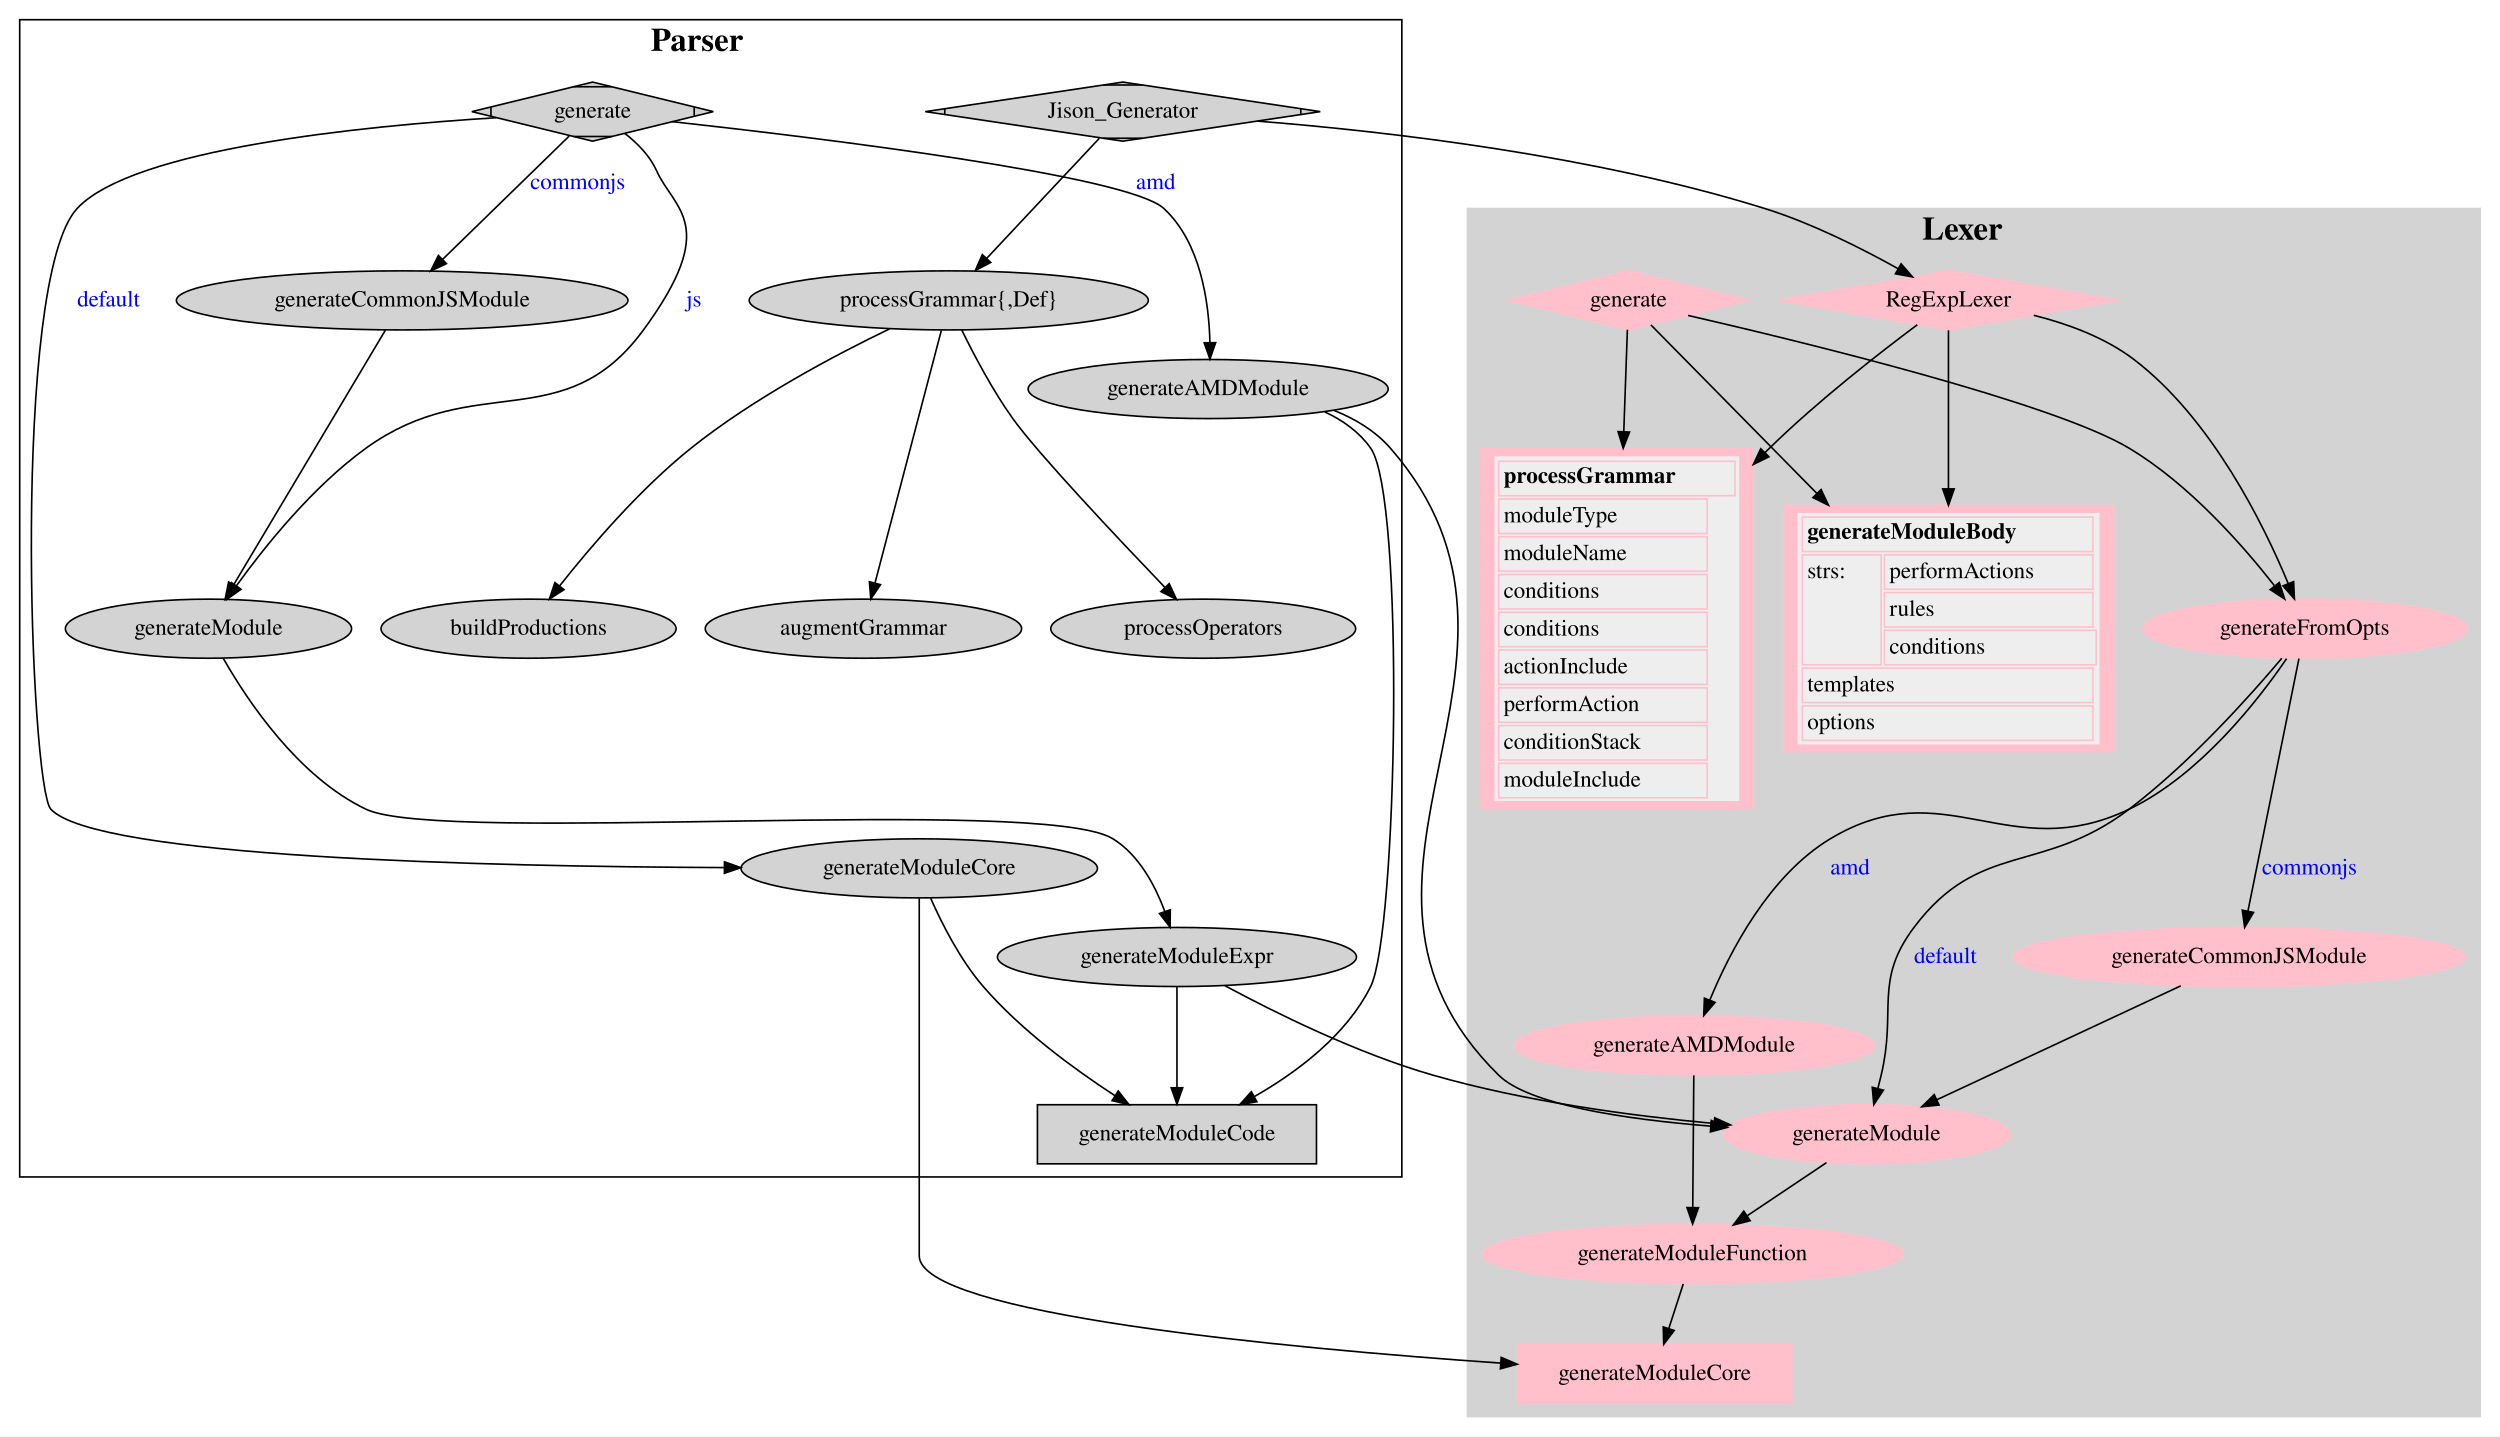
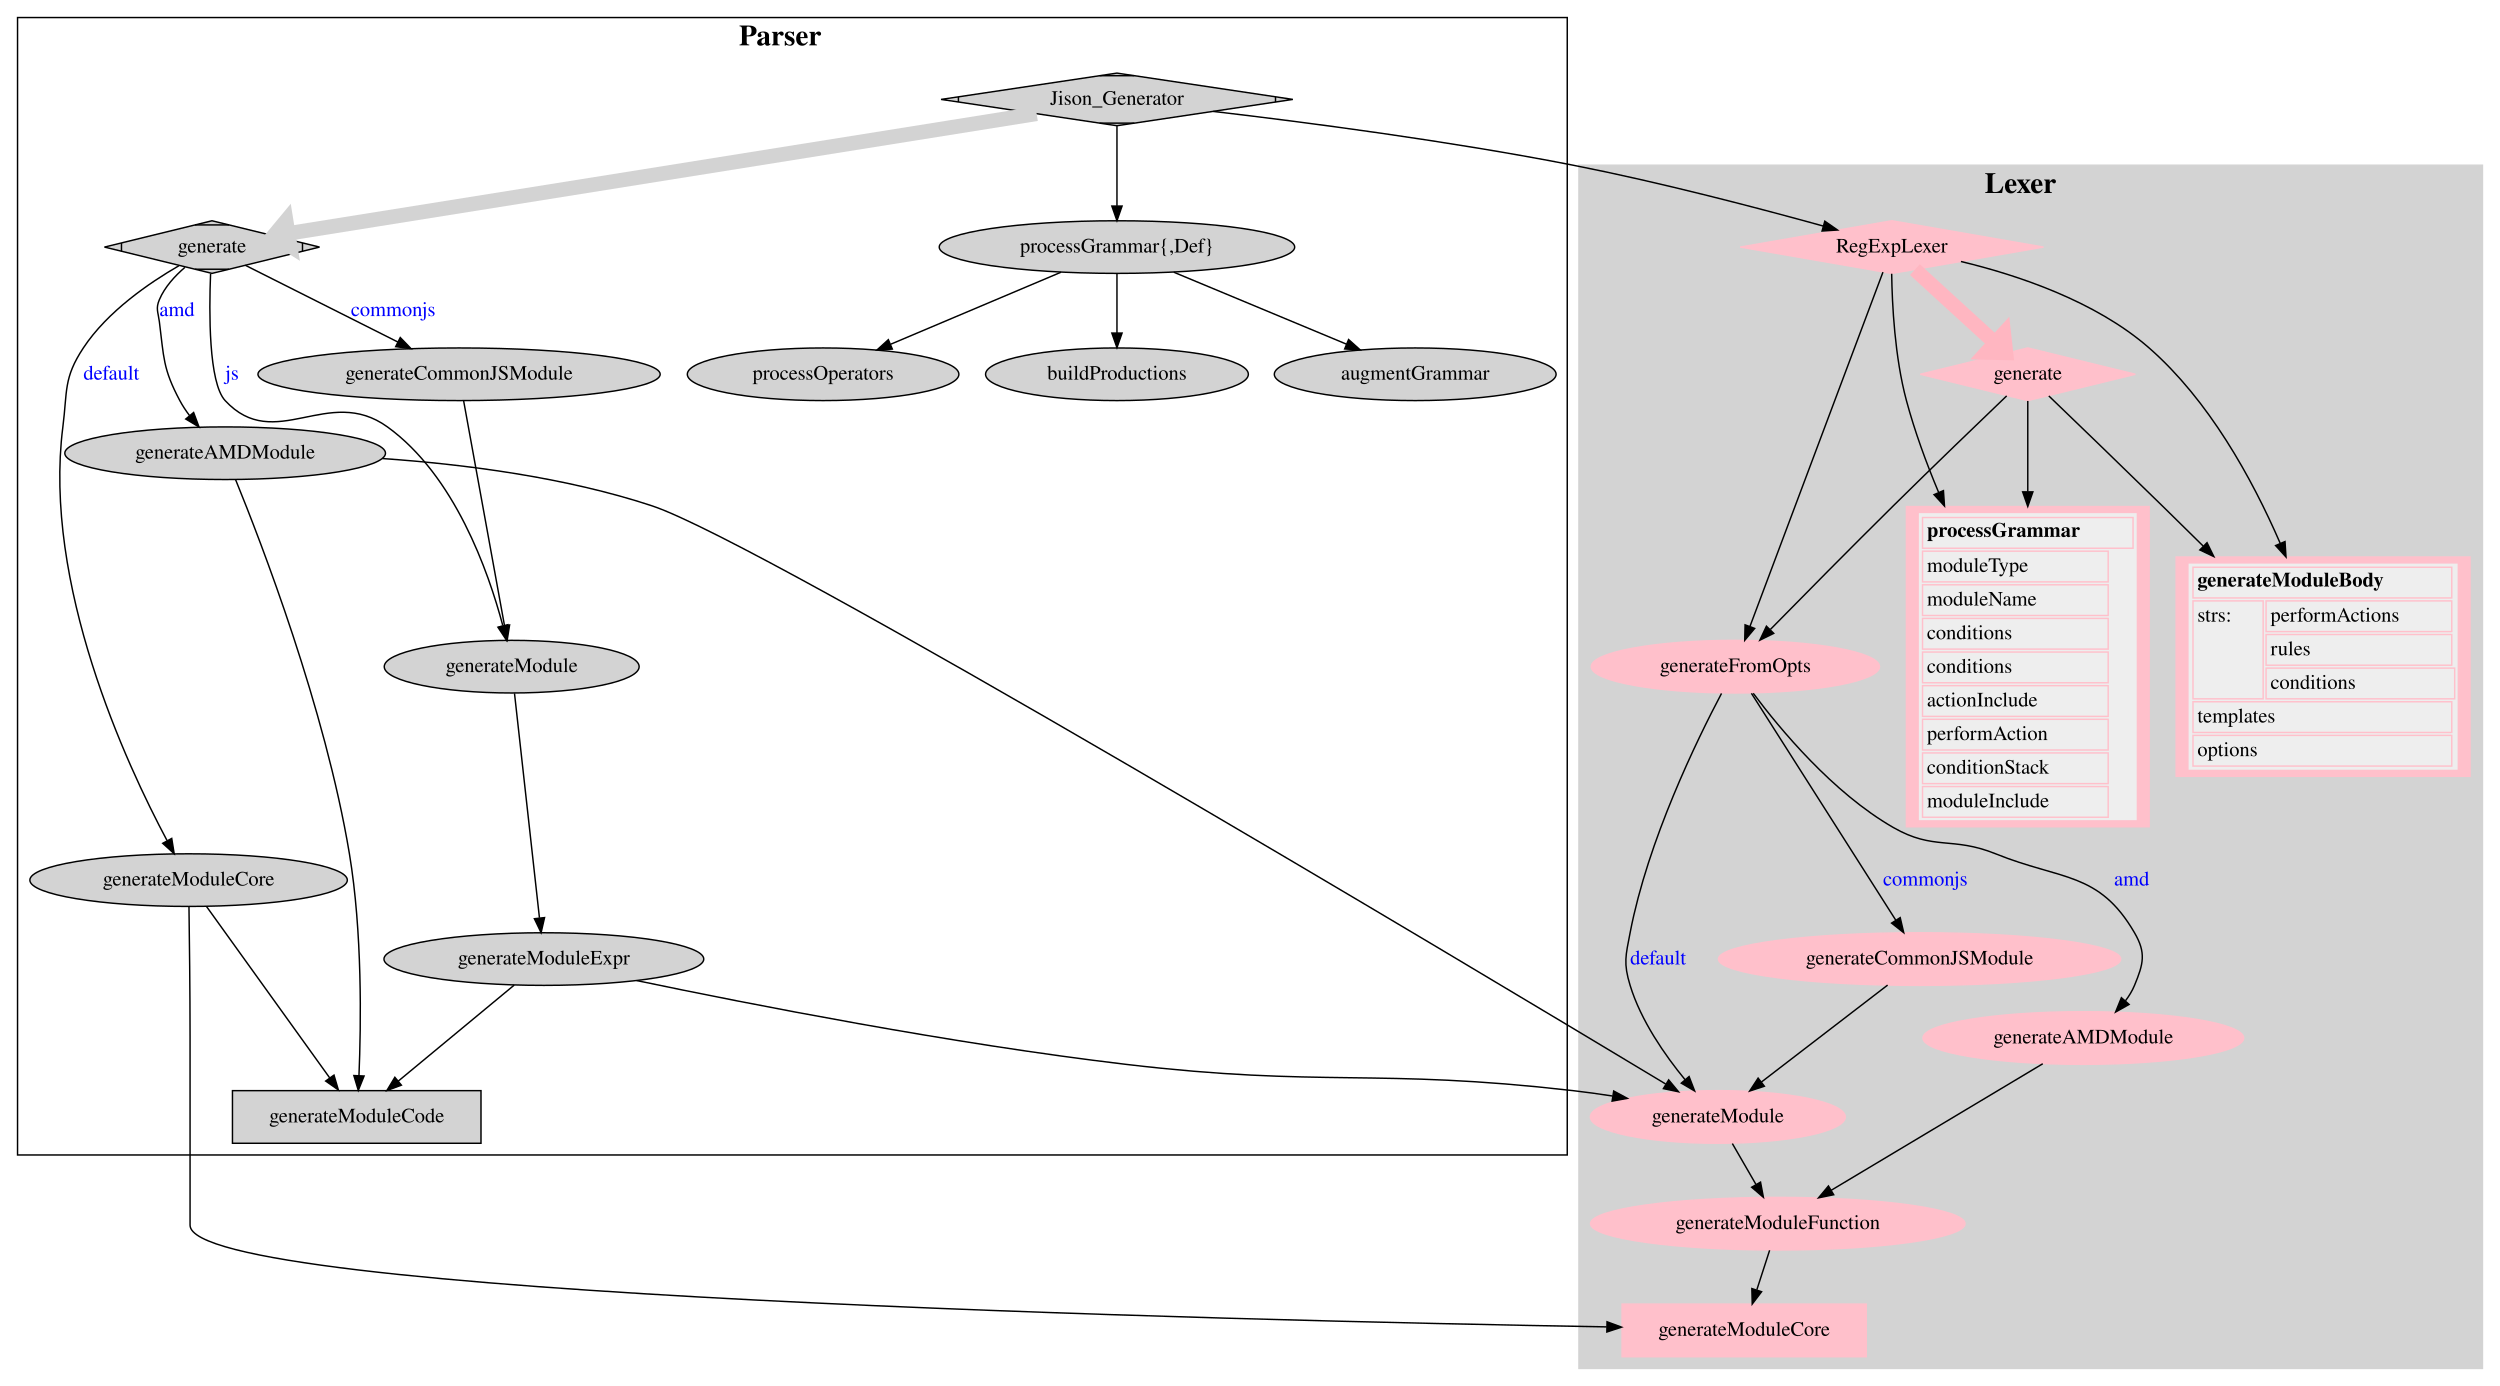
- <svg xmlns="http://www.w3.org/2000/svg" width="1523pt" height="875pt" viewBox="0.00 0.00 1523.00 875.00">
-   <g id="graph0" class="graph" transform="scale(1 1) rotate(0) translate(4 871)">
-     <polygon fill="white" stroke="transparent" points="-4,4 -4,-871 1519,-871 1519,4 -4,4" />
+ <svg xmlns="http://www.w3.org/2000/svg" width="1710pt" height="948pt" viewBox="0.00 0.00 1710.00 948.00">
+   <g id="graph0" class="graph" transform="scale(1 1) rotate(0) translate(4 944)">
+     <polygon fill="white" stroke="transparent" points="-4,4 -4,-944 1706,-944 1706,4 -4,4" />
    <g id="clust1" class="cluster">
-       <polygon fill="none" stroke="black" points="8,-154 8,-859 850,-859 850,-154 8,-154" />
-       <text text-anchor="start" x="392.5" y="-840" font-family="Times,serif" font-weight="bold" font-size="20.00">Parser</text>
+       <polygon fill="none" stroke="black" points="8,-154 8,-932 1068,-932 1068,-154 8,-154" />
+       <text text-anchor="start" x="501.5" y="-913" font-family="Times,serif" font-weight="bold" font-size="20.00">Parser</text>
    </g>
    <g id="clust2" class="cluster">
-       <polygon fill="lightgrey" stroke="lightgrey" points="890,-8 890,-744 1507,-744 1507,-8 890,-8" />
-       <text text-anchor="start" x="1167" y="-725" font-family="Times,serif" font-weight="bold" font-size="20.00">Lexer</text>
+       <polygon fill="lightgrey" stroke="lightgrey" points="1076,-8 1076,-831 1694,-831 1694,-8 1076,-8" />
+       <text text-anchor="start" x="1353.5" y="-812" font-family="Times,serif" font-weight="bold" font-size="20.00">Lexer</text>
    </g>
    <g id="node1" class="node">
-       <polygon fill="lightgrey" stroke="black" points="357,-821 283.43,-803 357,-785 430.57,-803 357,-821" />
-       <polyline fill="none" stroke="black" points="295.09,-805.85 295.09,-800.15 " />
-       <polyline fill="none" stroke="black" points="345.34,-787.85 368.66,-787.85 " />
-       <polyline fill="none" stroke="black" points="418.91,-800.15 418.91,-805.85 " />
-       <polyline fill="none" stroke="black" points="368.66,-818.15 345.34,-818.15 " />
-       <text text-anchor="middle" x="357" y="-799.3" font-family="Times,serif" font-size="14.00">generate</text>
+       <polygon fill="lightgrey" stroke="black" points="141,-793 67.43,-775 141,-757 214.57,-775 141,-793" />
+       <polyline fill="none" stroke="black" points="79.09,-777.85 79.09,-772.15 " />
+       <polyline fill="none" stroke="black" points="129.34,-759.85 152.66,-759.85 " />
+       <polyline fill="none" stroke="black" points="202.91,-772.15 202.91,-777.85 " />
+       <polyline fill="none" stroke="black" points="152.66,-790.15 129.34,-790.15 " />
+       <text text-anchor="middle" x="141" y="-771.3" font-family="Times,serif" font-size="14.00">generate</text>
    </g>
    <g id="node3" class="node">
-       <ellipse fill="lightgrey" stroke="black" cx="123" cy="-488" rx="87.18" ry="18" />
-       <text text-anchor="middle" x="123" y="-484.3" font-family="Times,serif" font-size="14.00">generateModule</text>
+       <ellipse fill="lightgrey" stroke="black" cx="346" cy="-488" rx="87.18" ry="18" />
+       <text text-anchor="middle" x="346" y="-484.3" font-family="Times,serif" font-size="14.00">generateModule</text>
    </g>
    <g id="edge1" class="edge">
-       <path fill="none" stroke="black" d="M376.61,-789.75C384.15,-783.89 391.92,-776.14 396,-767 406.63,-743.18 435.06,-734.19 388,-670 339.73,-604.16 285.17,-645.82 219,-598 186.6,-574.59 157.51,-538.37 140.06,-514.19" />
-       <polygon fill="black" stroke="black" points="142.81,-512.01 134.17,-505.87 137.09,-516.05 142.81,-512.01" />
-       <text text-anchor="start" x="414" y="-684.3" font-family="Times,serif" font-size="14.00" fill="blue">js</text>
+       <path fill="none" stroke="black" d="M140.04,-756.85C138.97,-730.6 138.66,-682.22 150,-670 184,-633.37 220.48,-681.26 261,-652 306.92,-618.84 330.02,-553.31 339.88,-516.24" />
+       <polygon fill="black" stroke="black" points="343.37,-516.7 342.42,-506.15 336.58,-514.99 343.37,-516.7" />
+       <text text-anchor="start" x="150" y="-684.3" font-family="Times,serif" font-size="14.00" fill="blue">js</text>
    </g>
    <g id="node4" class="node">
-       <ellipse fill="lightgrey" stroke="black" cx="732" cy="-634" rx="109.68" ry="18" />
-       <text text-anchor="middle" x="732" y="-630.3" font-family="Times,serif" font-size="14.00">generateAMDModule</text>
+       <ellipse fill="lightgrey" stroke="black" cx="150" cy="-634" rx="109.68" ry="18" />
+       <text text-anchor="middle" x="150" y="-630.3" font-family="Times,serif" font-size="14.00">generateAMDModule</text>
    </g>
    <g id="edge2" class="edge">
-       <path fill="none" stroke="black" d="M405.56,-796.88C496.04,-786.9 683.28,-764.1 705,-744 727.31,-723.36 732.46,-687.42 733.08,-662.48" />
-       <polygon fill="black" stroke="black" points="736.58,-662.22 733.09,-652.22 729.58,-662.21 736.58,-662.22" />
-       <text text-anchor="start" x="688" y="-755.8" font-family="Times,serif" font-size="14.00" fill="blue">amd</text>
+       <path fill="none" stroke="black" d="M122.49,-761.13C115.64,-755.26 108.66,-747.67 105,-739 102.41,-732.86 104.16,-730.61 105,-724 108.14,-699.41 107.35,-691.88 119,-670 120.88,-666.47 123.18,-663.01 125.67,-659.71" />
+       <polygon fill="black" stroke="black" points="128.44,-661.86 132.13,-651.93 123.05,-657.39 128.44,-661.86" />
+       <text text-anchor="start" x="105" y="-727.8" font-family="Times,serif" font-size="14.00" fill="blue">amd</text>
    </g>
    <g id="node5" class="node">
-       <ellipse fill="lightgrey" stroke="black" cx="241" cy="-688" rx="137.58" ry="18" />
-       <text text-anchor="middle" x="241" y="-684.3" font-family="Times,serif" font-size="14.00">generateCommonJSModule</text>
+       <ellipse fill="lightgrey" stroke="black" cx="310" cy="-688" rx="137.58" ry="18" />
+       <text text-anchor="middle" x="310" y="-684.3" font-family="Times,serif" font-size="14.00">generateCommonJSModule</text>
    </g>
    <g id="edge3" class="edge">
-       <path fill="none" stroke="black" d="M342.78,-788.14C323.56,-769.43 289.02,-735.78 265.56,-712.92" />
-       <polygon fill="black" stroke="black" points="267.97,-710.39 258.37,-705.92 263.09,-715.4 267.97,-710.39" />
-       <text text-anchor="start" x="319" y="-755.8" font-family="Times,serif" font-size="14.00" fill="blue">commonjs</text>
+       <path fill="none" stroke="black" d="M163.79,-762.54C190.47,-749.12 235.21,-726.62 268.18,-710.03" />
+       <polygon fill="black" stroke="black" points="269.78,-713.14 277.15,-705.52 266.64,-706.89 269.78,-713.14" />
+       <text text-anchor="start" x="236" y="-727.8" font-family="Times,serif" font-size="14.00" fill="blue">commonjs</text>
    </g>
    <g id="node6" class="node">
-       <ellipse fill="lightgrey" stroke="black" cx="556" cy="-342" rx="108.58" ry="18" />
-       <text text-anchor="middle" x="556" y="-338.3" font-family="Times,serif" font-size="14.00">generateModuleCore</text>
+       <ellipse fill="lightgrey" stroke="black" cx="125" cy="-342" rx="108.58" ry="18" />
+       <text text-anchor="middle" x="125" y="-338.3" font-family="Times,serif" font-size="14.00">generateModuleCore</text>
    </g>
    <g id="edge4" class="edge">
-       <path fill="none" stroke="black" d="M298.37,-799.3C217.22,-794.26 76.82,-780.4 43,-744 2.61,-700.53 14.41,-391.45 27,-378 54.42,-348.71 289.91,-343.08 437.3,-342.47" />
-       <polygon fill="black" stroke="black" points="437.33,-345.97 447.32,-342.44 437.31,-338.97 437.33,-345.97" />
-       <text text-anchor="start" x="43" y="-684.3" font-family="Times,serif" font-size="14.00" fill="blue">default</text>
+       <path fill="none" stroke="black" d="M118.41,-762.26C98.27,-750.64 69.48,-730.98 53,-706 39.34,-685.31 42.14,-676.59 39,-652 25.27,-544.36 82.28,-421.54 110.28,-369.03" />
+       <polygon fill="black" stroke="black" points="113.46,-370.52 115.15,-360.06 107.3,-367.18 113.46,-370.52" />
+       <text text-anchor="start" x="53" y="-684.3" font-family="Times,serif" font-size="14.00" fill="blue">default</text>
    </g>
    <g id="node2" class="node">
-       <polygon fill="lightgrey" stroke="black" points="798,-198 628,-198 628,-162 798,-162 798,-198" />
-       <text text-anchor="middle" x="713" y="-176.3" font-family="Times,serif" font-size="14.00">generateModuleCode</text>
+       <polygon fill="lightgrey" stroke="black" points="325,-198 155,-198 155,-162 325,-162 325,-198" />
+       <text text-anchor="middle" x="240" y="-176.3" font-family="Times,serif" font-size="14.00">generateModuleCode</text>
    </g>
    <g id="node7" class="node">
-       <ellipse fill="lightgrey" stroke="black" cx="713" cy="-288" rx="109.38" ry="18" />
-       <text text-anchor="middle" x="713" y="-284.3" font-family="Times,serif" font-size="14.00">generateModuleExpr</text>
+       <ellipse fill="lightgrey" stroke="black" cx="368" cy="-288" rx="109.38" ry="18" />
+       <text text-anchor="middle" x="368" y="-284.3" font-family="Times,serif" font-size="14.00">generateModuleExpr</text>
    </g>
    <g id="edge7" class="edge">
-       <path fill="none" stroke="black" d="M132.04,-469.89C146.52,-444.49 177.56,-397.72 219,-378 264.69,-356.26 630.97,-386.62 674,-360 689.8,-350.23 699.67,-331.64 705.53,-315.94" />
-       <polygon fill="black" stroke="black" points="708.95,-316.75 708.83,-306.15 702.32,-314.51 708.95,-316.75" />
+       <path fill="none" stroke="black" d="M347.91,-469.78C351.74,-435.31 360.37,-357.65 364.98,-316.22" />
+       <polygon fill="black" stroke="black" points="368.48,-316.37 366.11,-306.04 361.52,-315.6 368.48,-316.37" />
    </g>
    <g id="edge5" class="edge">
-       <path fill="none" stroke="black" d="M803.17,-620.01C814.11,-614.91 824.05,-607.82 831,-598 852.04,-568.24 847.25,-302.62 831,-270 816.21,-240.31 786.27,-217.92 760.25,-203.01" />
-       <polygon fill="black" stroke="black" points="761.69,-199.81 751.24,-198.06 758.32,-205.94 761.69,-199.81" />
+       <path fill="none" stroke="black" d="M157.17,-615.84C174.49,-573.38 218.42,-459.65 235,-360 243.86,-306.78 243,-243.45 241.53,-208.18" />
+       <polygon fill="black" stroke="black" points="245.03,-208.01 241.07,-198.18 238.04,-208.33 245.03,-208.01" />
    </g>
    <g id="node13" class="node">
-       <ellipse fill="pink" stroke="pink" cx="1133" cy="-180" rx="87.18" ry="18" />
-       <text text-anchor="middle" x="1133" y="-176.3" font-family="Times,serif" font-size="14.00">generateModule</text>
+       <ellipse fill="pink" stroke="pink" cx="1171" cy="-180" rx="87.18" ry="18" />
+       <text text-anchor="middle" x="1171" y="-176.3" font-family="Times,serif" font-size="14.00">generateModule</text>
+     </g>
+     <g id="edge15" class="edge">
+       <path fill="none" stroke="black" d="M257.65,-630.35C313.77,-626.43 382.86,-617.56 442,-598 517.95,-572.88 999.42,-284.38 1135.32,-202.53" />
+       <polygon fill="black" stroke="black" points="1137.37,-205.38 1144.13,-197.22 1133.76,-199.38 1137.37,-205.38" />
+     </g>
+     <g id="edge6" class="edge">
+       <path fill="none" stroke="black" d="M313.13,-669.78C319.41,-635.24 333.58,-557.31 341.1,-515.96" />
+       <polygon fill="black" stroke="black" points="344.56,-516.51 342.9,-506.04 337.67,-515.26 344.56,-516.51" />
+     </g>
+     <g id="edge8" class="edge">
+       <path fill="none" stroke="black" d="M137.31,-323.88C157.52,-295.76 197.86,-239.63 221.52,-206.72" />
+       <polygon fill="black" stroke="black" points="224.44,-208.65 227.43,-198.48 218.75,-204.56 224.44,-208.65" />
+     </g>
+     <g id="node14" class="node">
+       <polygon fill="pink" stroke="pink" points="1272.5,-52 1105.5,-52 1105.5,-16 1272.5,-16 1272.5,-52" />
+       <text text-anchor="middle" x="1189" y="-30.3" font-family="Times,serif" font-size="14.00">generateModuleCore</text>
+     </g>
+     <g id="edge16" class="edge">
+       <path fill="none" stroke="black" d="M125.26,-323.74C125.56,-302.76 126,-266.29 126,-235 126,-235 126,-235 126,-106 126,-57.66 835.06,-40.92 1094.97,-36.41" />
+       <polygon fill="black" stroke="black" points="1095.21,-39.91 1105.14,-36.23 1095.09,-32.91 1095.21,-39.91" />
+     </g>
+     <g id="edge9" class="edge">
+       <path fill="none" stroke="black" d="M347.72,-270.2C326.31,-252.48 292.4,-224.4 268.36,-204.48" />
+       <polygon fill="black" stroke="black" points="270.55,-201.75 260.61,-198.07 266.08,-207.14 270.55,-201.75" />
+     </g>
+     <g id="edge17" class="edge">
+       <path fill="none" stroke="black" d="M431.42,-273.3C509.67,-256.96 646.98,-230.07 766,-216 901.29,-200.01 936.66,-213.55 1072,-198 1080.75,-196.99 1089.9,-195.72 1098.95,-194.33" />
+       <polygon fill="black" stroke="black" points="1099.77,-197.75 1109.1,-192.72 1098.67,-190.83 1099.77,-197.75" />
+     </g>
+     <g id="node8" class="node">
+       <polygon fill="lightgrey" stroke="black" points="760,-894 639.68,-876 760,-858 880.32,-876 760,-894" />
+       <polyline fill="none" stroke="black" points="651.55,-877.78 651.55,-874.22 " />
+       <polyline fill="none" stroke="black" points="748.13,-859.78 771.87,-859.78 " />
+       <polyline fill="none" stroke="black" points="868.45,-874.22 868.45,-877.78 " />
+       <polyline fill="none" stroke="black" points="771.87,-892.22 748.13,-892.22 " />
+       <text text-anchor="middle" x="760" y="-872.3" font-family="Times,serif" font-size="14.00">Jison_Generator</text>
+     </g>
+     <g id="edge11" class="edge">
+       <path fill="none" stroke="lightgrey" stroke-width="10" d="M705.07,-866.21C586.74,-847.29 309.11,-802.89 193.24,-784.35" />
+       <polygon fill="lightgrey" stroke="lightgrey" stroke-width="10" points="194.45,-775.69 183.2,-782.75 191.69,-792.97 194.45,-775.69" />
+     </g>
+     <g id="node9" class="node">
+       <ellipse fill="lightgrey" stroke="black" cx="760" cy="-775" rx="121.58" ry="18" />
+       <text text-anchor="middle" x="760" y="-771.3" font-family="Times,serif" font-size="14.00">processGrammar{,Def}</text>
+     </g>
+     <g id="edge10" class="edge">
+       <path fill="none" stroke="black" d="M760,-857.76C760,-842.71 760,-820.62 760,-803.19" />
+       <polygon fill="black" stroke="black" points="763.5,-803.05 760,-793.05 756.5,-803.05 763.5,-803.05" />
+     </g>
+     <g id="node16" class="node">
+       <polygon fill="pink" stroke="pink" points="1290,-793 1186.27,-775 1290,-757 1393.73,-775 1290,-793" />
+       <polyline fill="none" stroke="pink" points="1198.09,-777.05 1198.09,-772.95 " />
+       <polyline fill="none" stroke="pink" points="1278.18,-759.05 1301.82,-759.05 " />
+       <polyline fill="none" stroke="pink" points="1381.91,-772.95 1381.91,-777.05 " />
+       <polyline fill="none" stroke="pink" points="1301.82,-790.95 1278.18,-790.95 " />
+       <text text-anchor="middle" x="1290" y="-771.3" font-family="Times,serif" font-size="14.00">RegExpLexer</text>
+     </g>
+     <g id="edge18" class="edge">
+       <path fill="none" stroke="black" d="M825.78,-867.8C889.16,-860.37 987.59,-847.55 1072,-831 1131.52,-819.33 1199.11,-801.56 1243.04,-789.4" />
+       <polygon fill="black" stroke="black" points="1244.16,-792.72 1252.86,-786.66 1242.28,-785.98 1244.16,-792.72" />
+     </g>
+     <g id="node10" class="node">
+       <ellipse fill="lightgrey" stroke="black" cx="559" cy="-688" rx="92.88" ry="18" />
+       <text text-anchor="middle" x="559" y="-684.3" font-family="Times,serif" font-size="14.00">processOperators</text>
+     </g>
+     <g id="edge12" class="edge">
+       <path fill="none" stroke="black" d="M721.72,-757.81C688.61,-743.81 640.65,-723.53 605.37,-708.61" />
+       <polygon fill="black" stroke="black" points="606.35,-705.23 595.78,-704.55 603.63,-711.67 606.35,-705.23" />
+     </g>
+     <g id="node11" class="node">
+       <ellipse fill="lightgrey" stroke="black" cx="760" cy="-688" rx="89.88" ry="18" />
+       <text text-anchor="middle" x="760" y="-684.3" font-family="Times,serif" font-size="14.00">buildProductions</text>
+     </g>
+     <g id="edge13" class="edge">
+       <path fill="none" stroke="black" d="M760,-756.8C760,-745.16 760,-729.55 760,-716.24" />
+       <polygon fill="black" stroke="black" points="763.5,-716.18 760,-706.18 756.5,-716.18 763.5,-716.18" />
+     </g>
+     <g id="node12" class="node">
+       <ellipse fill="lightgrey" stroke="black" cx="964" cy="-688" rx="96.38" ry="18" />
+       <text text-anchor="middle" x="964" y="-684.3" font-family="Times,serif" font-size="14.00">augmentGrammar</text>
    </g>
    <g id="edge14" class="edge">
-       <path fill="none" stroke="black" d="M808.47,-621.06C821.53,-615.88 833.83,-608.5 843,-598 956.38,-468.27 786.19,-336.85 909,-216 927.38,-197.91 985.65,-189.17 1038.14,-184.95" />
-       <polygon fill="black" stroke="black" points="1038.5,-188.43 1048.21,-184.18 1037.98,-181.45 1038.5,-188.43" />
-     </g>
-     <g id="edge6" class="edge">
-       <path fill="none" stroke="black" d="M230.73,-669.78C209.94,-634.87 162.72,-555.66 138.29,-514.66" />
-       <polygon fill="black" stroke="black" points="141.28,-512.84 133.16,-506.04 135.27,-516.43 141.28,-512.84" />
-     </g>
-     <g id="edge8" class="edge">
-       <path fill="none" stroke="black" d="M562.89,-323.97C569.59,-308.74 580.83,-286.38 595,-270 618.06,-243.36 650.33,-219.69 675.3,-203.47" />
-       <polygon fill="black" stroke="black" points="677.24,-206.38 683.79,-198.05 673.48,-200.48 677.24,-206.38" />
-     </g>
-     <g id="node14" class="node">
-       <polygon fill="pink" stroke="pink" points="1087.5,-52 920.5,-52 920.5,-16 1087.5,-16 1087.5,-52" />
-       <text text-anchor="middle" x="1004" y="-30.3" font-family="Times,serif" font-size="14.00">generateModuleCore</text>
-     </g>
-     <g id="edge15" class="edge">
-       <path fill="none" stroke="black" d="M556,-323.74C556,-302.76 556,-266.28 556,-235 556,-235 556,-235 556,-106 556,-70.46 778.83,-49.73 910.19,-40.6" />
-       <polygon fill="black" stroke="black" points="910.52,-44.09 920.26,-39.91 910.04,-37.11 910.52,-44.09" />
-     </g>
-     <g id="edge9" class="edge">
-       <path fill="none" stroke="black" d="M713,-269.97C713,-253.38 713,-227.88 713,-208.43" />
-       <polygon fill="black" stroke="black" points="716.5,-208.34 713,-198.34 709.5,-208.34 716.5,-208.34" />
-     </g>
-     <g id="edge16" class="edge">
-       <path fill="none" stroke="black" d="M742.19,-270.54C772.81,-254.04 822.81,-229.26 869,-216 924.62,-200.04 988.96,-191.32 1040.19,-186.57" />
-       <polygon fill="black" stroke="black" points="1040.61,-190.05 1050.26,-185.68 1039.99,-183.08 1040.61,-190.05" />
-     </g>
-     <g id="node8" class="node">
-       <polygon fill="lightgrey" stroke="black" points="680,-821 559.68,-803 680,-785 800.32,-803 680,-821" />
-       <polyline fill="none" stroke="black" points="571.55,-804.78 571.55,-801.22 " />
-       <polyline fill="none" stroke="black" points="668.13,-786.78 691.87,-786.78 " />
-       <polyline fill="none" stroke="black" points="788.45,-801.22 788.45,-804.78 " />
-       <polyline fill="none" stroke="black" points="691.87,-819.22 668.13,-819.22 " />
-       <text text-anchor="middle" x="680" y="-799.3" font-family="Times,serif" font-size="14.00">Jison_Generator</text>
-     </g>
-     <g id="node9" class="node">
-       <ellipse fill="lightgrey" stroke="black" cx="574" cy="-688" rx="121.58" ry="18" />
-       <text text-anchor="middle" x="574" y="-684.3" font-family="Times,serif" font-size="14.00">processGrammar{,Def}</text>
-     </g>
-     <g id="edge10" class="edge">
-       <path fill="none" stroke="black" d="M665.7,-786.76C648.11,-768.01 618.01,-735.92 597.12,-713.64" />
-       <polygon fill="black" stroke="black" points="599.54,-711.11 590.15,-706.21 594.43,-715.9 599.54,-711.11" />
-     </g>
-     <g id="node16" class="node">
-       <polygon fill="pink" stroke="pink" points="1183,-706 1079.27,-688 1183,-670 1286.73,-688 1183,-706" />
-       <polyline fill="none" stroke="pink" points="1091.09,-690.05 1091.09,-685.95 " />
-       <polyline fill="none" stroke="pink" points="1171.18,-672.05 1194.82,-672.05 " />
-       <polyline fill="none" stroke="pink" points="1274.91,-685.95 1274.91,-690.05 " />
-       <polyline fill="none" stroke="pink" points="1194.82,-703.95 1171.18,-703.95 " />
-       <text text-anchor="middle" x="1183" y="-684.3" font-family="Times,serif" font-size="14.00">RegExpLexer</text>
-     </g>
-     <g id="edge17" class="edge">
-       <path fill="none" stroke="black" d="M762.13,-797.21C842.4,-790.82 967.31,-776.29 1071,-744 1099.78,-735.04 1130.35,-719.57 1152.28,-707.32" />
-       <polygon fill="black" stroke="black" points="1154.15,-710.28 1161.11,-702.29 1150.69,-704.2 1154.15,-710.28" />
-     </g>
-     <g id="node10" class="node">
-       <ellipse fill="lightgrey" stroke="black" cx="729" cy="-488" rx="92.88" ry="18" />
-       <text text-anchor="middle" x="729" y="-484.3" font-family="Times,serif" font-size="14.00">processOperators</text>
-     </g>
-     <g id="edge11" class="edge">
-       <path fill="none" stroke="black" d="M581.92,-669.97C589.14,-655.15 600.56,-633.38 613,-616 628.14,-594.85 676.41,-543.66 705.69,-513.12" />
-       <polygon fill="black" stroke="black" points="708.29,-515.46 712.7,-505.83 703.24,-510.61 708.29,-515.46" />
-     </g>
-     <g id="node11" class="node">
-       <ellipse fill="lightgrey" stroke="black" cx="318" cy="-488" rx="89.88" ry="18" />
-       <text text-anchor="middle" x="318" y="-484.3" font-family="Times,serif" font-size="14.00">buildProductions</text>
-     </g>
-     <g id="edge12" class="edge">
-       <path fill="none" stroke="black" d="M538,-670.69C504.8,-654.73 455.05,-628.43 417,-598 385.71,-572.97 355.62,-537.73 336.99,-514.16" />
-       <polygon fill="black" stroke="black" points="339.58,-511.78 330.67,-506.05 334.05,-516.09 339.58,-511.78" />
-     </g>
-     <g id="node12" class="node">
-       <ellipse fill="lightgrey" stroke="black" cx="522" cy="-488" rx="96.38" ry="18" />
-       <text text-anchor="middle" x="522" y="-484.3" font-family="Times,serif" font-size="14.00">augmentGrammar</text>
-     </g>
-     <g id="edge13" class="edge">
-       <path fill="none" stroke="black" d="M569.48,-669.78C560.41,-635.24 539.94,-557.31 529.08,-515.96" />
-       <polygon fill="black" stroke="black" points="532.4,-514.83 526.48,-506.04 525.63,-516.61 532.4,-514.83" />
+       <path fill="none" stroke="black" d="M798.85,-757.81C832.49,-743.8 881.24,-723.48 917.06,-708.56" />
+       <polygon fill="black" stroke="black" points="918.44,-711.77 926.33,-704.7 915.75,-705.31 918.44,-711.77" />
    </g>
    <g id="node21" class="node">
-       <ellipse fill="pink" stroke="pink" cx="1027" cy="-107" rx="128.08" ry="18" />
-       <text text-anchor="middle" x="1027" y="-103.3" font-family="Times,serif" font-size="14.00">generateModuleFunction</text>
+       <ellipse fill="pink" stroke="pink" cx="1212" cy="-107" rx="128.08" ry="18" />
+       <text text-anchor="middle" x="1212" y="-103.3" font-family="Times,serif" font-size="14.00">generateModuleFunction</text>
+     </g>
+     <g id="edge29" class="edge">
+       <path fill="none" stroke="black" d="M1180.92,-161.81C1185.76,-153.44 1191.67,-143.2 1197.04,-133.9" />
+       <polygon fill="black" stroke="black" points="1200.2,-135.44 1202.17,-125.03 1194.13,-131.94 1200.2,-135.44" />
+     </g>
+     <g id="node15" class="node">
+       <polygon fill="pink" stroke="pink" points="1383,-706 1309.43,-688 1383,-670 1456.57,-688 1383,-706" />
+       <polyline fill="none" stroke="pink" points="1321.09,-690.85 1321.09,-685.15 " />
+       <polyline fill="none" stroke="pink" points="1371.34,-672.85 1394.66,-672.85 " />
+       <polyline fill="none" stroke="pink" points="1444.91,-685.15 1444.91,-690.85 " />
+       <polyline fill="none" stroke="pink" points="1394.66,-703.15 1371.34,-703.15 " />
+       <text text-anchor="middle" x="1383" y="-684.3" font-family="Times,serif" font-size="14.00">generate</text>
+     </g>
+     <g id="node19" class="node">
+       <ellipse fill="pink" stroke="pink" cx="1183" cy="-488" rx="98.58" ry="18" />
+       <text text-anchor="middle" x="1183" y="-484.3" font-family="Times,serif" font-size="14.00">generateFromOpts</text>
+     </g>
+     <g id="edge25" class="edge">
+       <path fill="none" stroke="black" d="M1368.57,-673.22C1350.37,-655.81 1318.19,-624.87 1291,-598 1261.84,-569.19 1228.72,-535.64 1206.93,-513.45" />
+       <polygon fill="black" stroke="black" points="1209.23,-510.79 1199.73,-506.1 1204.23,-515.69 1209.23,-510.79" />
+     </g>
+     <g id="node20" class="node">
+       <polygon fill="pink" stroke="pink" points="1484.5,-413 1484.5,-563 1685.5,-563 1685.5,-413 1484.5,-413" />
+       <polygon fill="#eeeeee" stroke="transparent" points="1492.5,-417 1492.5,-559 1677.5,-559 1677.5,-417 1492.5,-417" />
+       <polygon fill="none" stroke="pink" points="1496,-535 1496,-556 1673,-556 1673,-535 1496,-535" />
+       <text text-anchor="start" x="1499" y="-542.8" font-family="Times,serif" font-weight="bold" font-size="14.00">generateModuleBody</text>
+       <polygon fill="none" stroke="pink" points="1496,-466 1496,-533 1544,-533 1544,-466 1496,-466" />
+       <text text-anchor="start" x="1499" y="-518.8" font-family="Times,serif" font-size="14.00">strs:</text>
+       <polygon fill="none" stroke="pink" points="1546,-512 1546,-533 1673,-533 1673,-512 1546,-512" />
+       <text text-anchor="start" x="1549" y="-518.8" font-family="Times,serif" font-size="14.00">performActions</text>
+       <polygon fill="none" stroke="pink" points="1546,-489 1546,-510 1673,-510 1673,-489 1546,-489" />
+       <text text-anchor="start" x="1549" y="-495.8" font-family="Times,serif" font-size="14.00">rules</text>
+       <polygon fill="none" stroke="pink" points="1546,-466 1546,-487 1675,-487 1675,-466 1546,-466" />
+       <text text-anchor="start" x="1549" y="-472.8" font-family="Times,serif" font-size="14.00">conditions</text>
+       <polygon fill="none" stroke="pink" points="1496,-443 1496,-464 1673,-464 1673,-443 1496,-443" />
+       <text text-anchor="start" x="1499" y="-449.8" font-family="Times,serif" font-size="14.00">templates</text>
+       <polygon fill="none" stroke="pink" points="1496,-420 1496,-441 1673,-441 1673,-420 1496,-420" />
+       <text text-anchor="start" x="1499" y="-426.8" font-family="Times,serif" font-size="14.00">options</text>
+       <polygon fill="none" stroke="pink" points="1492.5,-417 1492.5,-559 1677.5,-559 1677.5,-417 1492.5,-417" />
+     </g>
+     <g id="edge24" class="edge">
+       <path fill="none" stroke="black" d="M1397.39,-673.18C1415.55,-655.72 1447.69,-624.74 1475,-598 1484.11,-589.08 1493.62,-579.73 1503.06,-570.41" />
+       <polygon fill="black" stroke="black" points="1505.61,-572.81 1510.27,-563.29 1500.69,-567.83 1505.61,-572.81" />
+     </g>
+     <g id="node22" class="node">
+       <polygon fill="pink" stroke="pink" points="1300,-378.5 1300,-597.5 1466,-597.5 1466,-378.5 1300,-378.5" />
+       <polygon fill="#eeeeee" stroke="transparent" points="1308,-382.5 1308,-593.5 1458,-593.5 1458,-382.5 1308,-382.5" />
+       <polygon fill="none" stroke="pink" points="1311,-569 1311,-590 1455,-590 1455,-569 1311,-569" />
+       <text text-anchor="start" x="1314" y="-576.8" font-family="Times,serif" font-weight="bold" font-size="14.00">processGrammar</text>
+       <polygon fill="none" stroke="pink" points="1311,-546 1311,-567 1438,-567 1438,-546 1311,-546" />
+       <text text-anchor="start" x="1314" y="-552.8" font-family="Times,serif" font-size="14.00">moduleType</text>
+       <polygon fill="none" stroke="pink" points="1311,-523 1311,-544 1438,-544 1438,-523 1311,-523" />
+       <text text-anchor="start" x="1314" y="-529.8" font-family="Times,serif" font-size="14.00">moduleName</text>
+       <polygon fill="none" stroke="pink" points="1311,-500 1311,-521 1438,-521 1438,-500 1311,-500" />
+       <text text-anchor="start" x="1314" y="-506.8" font-family="Times,serif" font-size="14.00">conditions</text>
+       <polygon fill="none" stroke="pink" points="1311,-477 1311,-498 1438,-498 1438,-477 1311,-477" />
+       <text text-anchor="start" x="1314" y="-483.8" font-family="Times,serif" font-size="14.00">conditions</text>
+       <polygon fill="none" stroke="pink" points="1311,-454 1311,-475 1438,-475 1438,-454 1311,-454" />
+       <text text-anchor="start" x="1314" y="-460.8" font-family="Times,serif" font-size="14.00">actionInclude</text>
+       <polygon fill="none" stroke="pink" points="1311,-431 1311,-452 1438,-452 1438,-431 1311,-431" />
+       <text text-anchor="start" x="1314" y="-437.8" font-family="Times,serif" font-size="14.00">performAction</text>
+       <polygon fill="none" stroke="pink" points="1311,-408 1311,-429 1438,-429 1438,-408 1311,-408" />
+       <text text-anchor="start" x="1314" y="-414.8" font-family="Times,serif" font-size="14.00">conditionStack</text>
+       <polygon fill="none" stroke="pink" points="1311,-385 1311,-406 1438,-406 1438,-385 1311,-385" />
+       <text text-anchor="start" x="1314" y="-391.8" font-family="Times,serif" font-size="14.00">moduleInclude</text>
+       <polygon fill="none" stroke="pink" points="1308,-382.5 1308,-593.5 1458,-593.5 1458,-382.5 1308,-382.5" />
+     </g>
+     <g id="edge23" class="edge">
+       <path fill="none" stroke="black" d="M1383,-669.78C1383,-654.97 1383,-632.2 1383,-607.75" />
+       <polygon fill="black" stroke="black" points="1386.5,-607.57 1383,-597.57 1379.5,-607.57 1386.5,-607.57" />
+     </g>
+     <g id="edge22" class="edge">
+       <path fill="none" stroke="lightpink" stroke-width="10" d="M1305.78,-759.58C1320.74,-745.9 1343.39,-725.21 1360.29,-709.75" />
+       <polygon fill="lightpink" stroke="lightpink" stroke-width="10" points="1366.59,-715.85 1368.07,-702.64 1354.79,-702.93 1366.59,-715.85" />
+     </g>
+     <g id="edge21" class="edge">
+       <path fill="none" stroke="black" d="M1283.94,-757.86C1266.3,-710.87 1214.84,-573.81 1193,-515.62" />
+       <polygon fill="black" stroke="black" points="1196.19,-514.16 1189.39,-506.03 1189.63,-516.62 1196.19,-514.16" />
+     </g>
+     <g id="edge20" class="edge">
+       <path fill="none" stroke="black" d="M1337.29,-765.14C1375.68,-755.91 1429.27,-738.14 1466,-706 1506.75,-670.34 1536.22,-617.19 1555.64,-572.42" />
+       <polygon fill="black" stroke="black" points="1558.95,-573.58 1559.63,-563.01 1552.5,-570.85 1558.95,-573.58" />
+     </g>
+     <g id="edge19" class="edge">
+       <path fill="none" stroke="black" d="M1289.91,-756.76C1290.21,-735.87 1291.99,-699.78 1300,-670 1305.61,-649.16 1313.42,-627.71 1322.02,-607.2" />
+       <polygon fill="black" stroke="black" points="1325.31,-608.42 1326.03,-597.85 1318.88,-605.67 1325.31,-608.42" />
+     </g>
+     <g id="node17" class="node">
+       <ellipse fill="pink" stroke="pink" cx="1421" cy="-234" rx="109.68" ry="18" />
+       <text text-anchor="middle" x="1421" y="-230.3" font-family="Times,serif" font-size="14.00">generateAMDModule</text>
+     </g>
+     <g id="edge30" class="edge">
+       <path fill="none" stroke="black" d="M1393.25,-216.4C1356,-194.13 1289.78,-154.52 1248.53,-129.85" />
+       <polygon fill="black" stroke="black" points="1250.25,-126.8 1239.87,-124.67 1246.65,-132.8 1250.25,-126.8" />
+     </g>
+     <g id="node18" class="node">
+       <ellipse fill="pink" stroke="pink" cx="1309" cy="-288" rx="137.58" ry="18" />
+       <text text-anchor="middle" x="1309" y="-284.3" font-family="Times,serif" font-size="14.00">generateCommonJSModule</text>
+     </g>
+     <g id="edge31" class="edge">
+       <path fill="none" stroke="black" d="M1287.13,-270.2C1263.82,-252.29 1226.74,-223.82 1200.77,-203.87" />
+       <polygon fill="black" stroke="black" points="1202.83,-201.03 1192.76,-197.72 1198.56,-206.58 1202.83,-201.03" />
+     </g>
+     <g id="edge28" class="edge">
+       <path fill="none" stroke="black" d="M1173.52,-469.7C1156.9,-438.24 1123.09,-369.11 1111,-306 1107.99,-290.29 1106.32,-285.3 1111,-270 1118.39,-245.8 1134.82,-222.24 1148.62,-205.44" />
+       <polygon fill="black" stroke="black" points="1151.34,-207.65 1155.14,-197.76 1146,-203.12 1151.34,-207.65" />
+       <text text-anchor="start" x="1111" y="-284.3" font-family="Times,serif" font-size="14.00" fill="blue">default</text>
    </g>
    <g id="edge27" class="edge">
-       <path fill="none" stroke="black" d="M1108.68,-162.71C1094.34,-153.11 1076,-140.82 1060.33,-130.32" />
-       <polygon fill="black" stroke="black" points="1062.2,-127.36 1051.94,-124.71 1058.3,-133.18 1062.2,-127.36" />
-     </g>
-     <g id="node15" class="node">
-       <polygon fill="pink" stroke="pink" points="988,-706 914.43,-688 988,-670 1061.57,-688 988,-706" />
-       <polyline fill="none" stroke="pink" points="926.09,-690.85 926.09,-685.15 " />
-       <polyline fill="none" stroke="pink" points="976.34,-672.85 999.66,-672.85 " />
-       <polyline fill="none" stroke="pink" points="1049.91,-685.15 1049.91,-690.85 " />
-       <polyline fill="none" stroke="pink" points="999.66,-703.15 976.34,-703.15 " />
-       <text text-anchor="middle" x="988" y="-684.3" font-family="Times,serif" font-size="14.00">generate</text>
-     </g>
-     <g id="node19" class="node">
-       <ellipse fill="pink" stroke="pink" cx="1400" cy="-488" rx="98.58" ry="18" />
-       <text text-anchor="middle" x="1400" y="-484.3" font-family="Times,serif" font-size="14.00">generateFromOpts</text>
-     </g>
-     <g id="edge23" class="edge">
-       <path fill="none" stroke="black" d="M1024.38,-678.83C1094.82,-662.61 1246.97,-625.55 1293,-598 1329.43,-576.2 1362.15,-539.02 1381.55,-514.24" />
-       <polygon fill="black" stroke="black" points="1384.53,-516.1 1387.84,-506.04 1378.98,-511.84 1384.53,-516.1" />
-     </g>
-     <g id="node20" class="node">
-       <polygon fill="pink" stroke="pink" points="1082.5,-413 1082.5,-563 1283.5,-563 1283.5,-413 1082.5,-413" />
-       <polygon fill="#eeeeee" stroke="transparent" points="1090.5,-417 1090.5,-559 1275.5,-559 1275.5,-417 1090.5,-417" />
-       <polygon fill="none" stroke="pink" points="1094,-535 1094,-556 1271,-556 1271,-535 1094,-535" />
-       <text text-anchor="start" x="1097" y="-542.8" font-family="Times,serif" font-weight="bold" font-size="14.00">generateModuleBody</text>
-       <polygon fill="none" stroke="pink" points="1094,-466 1094,-533 1142,-533 1142,-466 1094,-466" />
-       <text text-anchor="start" x="1097" y="-518.8" font-family="Times,serif" font-size="14.00">strs:</text>
-       <polygon fill="none" stroke="pink" points="1144,-512 1144,-533 1271,-533 1271,-512 1144,-512" />
-       <text text-anchor="start" x="1147" y="-518.8" font-family="Times,serif" font-size="14.00">performActions</text>
-       <polygon fill="none" stroke="pink" points="1144,-489 1144,-510 1271,-510 1271,-489 1144,-489" />
-       <text text-anchor="start" x="1147" y="-495.8" font-family="Times,serif" font-size="14.00">rules</text>
-       <polygon fill="none" stroke="pink" points="1144,-466 1144,-487 1273,-487 1273,-466 1144,-466" />
-       <text text-anchor="start" x="1147" y="-472.8" font-family="Times,serif" font-size="14.00">conditions</text>
-       <polygon fill="none" stroke="pink" points="1094,-443 1094,-464 1271,-464 1271,-443 1094,-443" />
-       <text text-anchor="start" x="1097" y="-449.8" font-family="Times,serif" font-size="14.00">templates</text>
-       <polygon fill="none" stroke="pink" points="1094,-420 1094,-441 1271,-441 1271,-420 1094,-420" />
-       <text text-anchor="start" x="1097" y="-426.8" font-family="Times,serif" font-size="14.00">options</text>
-       <polygon fill="none" stroke="pink" points="1090.5,-417 1090.5,-559 1275.5,-559 1275.5,-417 1090.5,-417" />
-     </g>
-     <g id="edge22" class="edge">
-       <path fill="none" stroke="black" d="M1001.71,-673.08C1022.77,-651.7 1064.64,-609.18 1102.85,-570.39" />
-       <polygon fill="black" stroke="black" points="1105.41,-572.77 1109.93,-563.19 1100.42,-567.86 1105.41,-572.77" />
-     </g>
-     <g id="node22" class="node">
-       <polygon fill="pink" stroke="pink" points="898,-378.5 898,-597.5 1064,-597.5 1064,-378.5 898,-378.5" />
-       <polygon fill="#eeeeee" stroke="transparent" points="906,-382.5 906,-593.5 1056,-593.5 1056,-382.5 906,-382.5" />
-       <polygon fill="none" stroke="pink" points="909,-569 909,-590 1053,-590 1053,-569 909,-569" />
-       <text text-anchor="start" x="912" y="-576.8" font-family="Times,serif" font-weight="bold" font-size="14.00">processGrammar</text>
-       <polygon fill="none" stroke="pink" points="909,-546 909,-567 1036,-567 1036,-546 909,-546" />
-       <text text-anchor="start" x="912" y="-552.8" font-family="Times,serif" font-size="14.00">moduleType</text>
-       <polygon fill="none" stroke="pink" points="909,-523 909,-544 1036,-544 1036,-523 909,-523" />
-       <text text-anchor="start" x="912" y="-529.8" font-family="Times,serif" font-size="14.00">moduleName</text>
-       <polygon fill="none" stroke="pink" points="909,-500 909,-521 1036,-521 1036,-500 909,-500" />
-       <text text-anchor="start" x="912" y="-506.8" font-family="Times,serif" font-size="14.00">conditions</text>
-       <polygon fill="none" stroke="pink" points="909,-477 909,-498 1036,-498 1036,-477 909,-477" />
-       <text text-anchor="start" x="912" y="-483.8" font-family="Times,serif" font-size="14.00">conditions</text>
-       <polygon fill="none" stroke="pink" points="909,-454 909,-475 1036,-475 1036,-454 909,-454" />
-       <text text-anchor="start" x="912" y="-460.8" font-family="Times,serif" font-size="14.00">actionInclude</text>
-       <polygon fill="none" stroke="pink" points="909,-431 909,-452 1036,-452 1036,-431 909,-431" />
-       <text text-anchor="start" x="912" y="-437.8" font-family="Times,serif" font-size="14.00">performAction</text>
-       <polygon fill="none" stroke="pink" points="909,-408 909,-429 1036,-429 1036,-408 909,-408" />
-       <text text-anchor="start" x="912" y="-414.8" font-family="Times,serif" font-size="14.00">conditionStack</text>
-       <polygon fill="none" stroke="pink" points="909,-385 909,-406 1036,-406 1036,-385 909,-385" />
-       <text text-anchor="start" x="912" y="-391.8" font-family="Times,serif" font-size="14.00">moduleInclude</text>
-       <polygon fill="none" stroke="pink" points="906,-382.5 906,-593.5 1056,-593.5 1056,-382.5 906,-382.5" />
-     </g>
-     <g id="edge21" class="edge">
-       <path fill="none" stroke="black" d="M987.4,-670.12C986.88,-655.41 986.08,-632.63 985.21,-608.14" />
-       <polygon fill="black" stroke="black" points="988.7,-607.81 984.85,-597.94 981.71,-608.06 988.7,-607.81" />
-     </g>
-     <g id="edge20" class="edge">
-       <path fill="none" stroke="black" d="M1234.95,-678.92C1255.5,-673.78 1278.36,-665.45 1296,-652 1343.33,-615.9 1374.99,-551.6 1389.98,-515.49" />
-       <polygon fill="black" stroke="black" points="1393.27,-516.68 1393.77,-506.1 1386.78,-514.07 1393.27,-516.68" />
-     </g>
-     <g id="edge19" class="edge">
-       <path fill="none" stroke="black" d="M1183,-669.78C1183,-648.1 1183,-609.34 1183,-573.25" />
-       <polygon fill="black" stroke="black" points="1186.5,-573.16 1183,-563.16 1179.5,-573.16 1186.5,-573.16" />
-     </g>
-     <g id="edge18" class="edge">
-       <path fill="none" stroke="black" d="M1164.01,-673.16C1141.56,-656.41 1103.51,-626.88 1074,-598 1073.07,-597.09 1072.15,-596.18 1071.22,-595.26" />
-       <polygon fill="black" stroke="black" points="1073.64,-592.72 1064.12,-588.06 1068.65,-597.64 1073.64,-592.72" />
-     </g>
-     <g id="node17" class="node">
-       <ellipse fill="pink" stroke="pink" cx="1028" cy="-234" rx="109.68" ry="18" />
-       <text text-anchor="middle" x="1028" y="-230.3" font-family="Times,serif" font-size="14.00">generateAMDModule</text>
-     </g>
-     <g id="edge28" class="edge">
-       <path fill="none" stroke="black" d="M1027.86,-215.88C1027.7,-195.15 1027.42,-159.95 1027.22,-135.42" />
-       <polygon fill="black" stroke="black" points="1030.72,-135.28 1027.14,-125.31 1023.72,-135.34 1030.72,-135.28" />
-     </g>
-     <g id="node18" class="node">
-       <ellipse fill="pink" stroke="pink" cx="1360" cy="-288" rx="137.58" ry="18" />
-       <text text-anchor="middle" x="1360" y="-284.3" font-family="Times,serif" font-size="14.00">generateCommonJSModule</text>
-     </g>
-     <g id="edge29" class="edge">
-       <path fill="none" stroke="black" d="M1324.53,-270.44C1284.34,-251.67 1218.83,-221.08 1175.82,-201" />
-       <polygon fill="black" stroke="black" points="1177.28,-197.81 1166.74,-196.75 1174.32,-204.16 1177.28,-197.81" />
+       <path fill="none" stroke="black" d="M1195.21,-469.79C1213.32,-445.57 1249.64,-401.73 1291,-378 1318.86,-362.01 1331.22,-372.04 1361,-360 1406.02,-341.79 1431.58,-347.98 1456,-306 1464.05,-292.17 1462.12,-284.78 1456,-270 1454.45,-266.27 1452.29,-262.72 1449.8,-259.43" />
+       <polygon fill="black" stroke="black" points="1452.3,-256.97 1443.06,-251.77 1447.04,-261.59 1452.3,-256.97" />
+       <text text-anchor="start" x="1442" y="-338.3" font-family="Times,serif" font-size="14.00" fill="blue">amd</text>
    </g>
    <g id="edge26" class="edge">
-       <path fill="none" stroke="black" d="M1386.08,-469.98C1366.82,-447.14 1330.19,-406.19 1293,-378 1240.05,-337.87 1201.86,-359.15 1162,-306 1137.42,-273.22 1151.55,-255.85 1142,-216 1141.36,-213.35 1140.68,-210.58 1139.99,-207.83" />
-       <polygon fill="black" stroke="black" points="1143.37,-206.89 1137.51,-198.06 1136.58,-208.62 1143.37,-206.89" />
-       <text text-anchor="start" x="1162" y="-284.3" font-family="Times,serif" font-size="14.00" fill="blue">default</text>
-     </g>
-     <g id="edge25" class="edge">
-       <path fill="none" stroke="black" d="M1388.98,-469.75C1371.85,-444.64 1336.29,-398.73 1293,-378 1219.69,-342.89 1180.65,-401.9 1111,-360 1073.7,-337.56 1049.73,-291.15 1037.58,-261.63" />
-       <polygon fill="black" stroke="black" points="1040.83,-260.34 1033.91,-252.32 1034.32,-262.91 1040.83,-260.34" />
-       <text text-anchor="start" x="1111" y="-338.3" font-family="Times,serif" font-size="14.00" fill="blue">amd</text>
-     </g>
-     <g id="edge24" class="edge">
-       <path fill="none" stroke="black" d="M1396.52,-469.78C1389.54,-435.24 1373.8,-357.31 1365.45,-315.96" />
-       <polygon fill="black" stroke="black" points="1368.85,-315.15 1363.44,-306.04 1361.99,-316.54 1368.85,-315.15" />
-       <text text-anchor="start" x="1374" y="-338.3" font-family="Times,serif" font-size="14.00" fill="blue">commonjs</text>
-     </g>
-     <g id="edge30" class="edge">
-       <path fill="none" stroke="black" d="M1021.43,-88.81C1018.8,-80.7 1015.61,-70.84 1012.67,-61.78" />
-       <polygon fill="black" stroke="black" points="1015.93,-60.46 1009.52,-52.03 1009.27,-62.62 1015.93,-60.46" />
+       <path fill="none" stroke="black" d="M1193.96,-469.78C1216.17,-434.87 1266.58,-355.66 1292.67,-314.66" />
+       <polygon fill="black" stroke="black" points="1295.74,-316.36 1298.15,-306.04 1289.83,-312.6 1295.74,-316.36" />
+       <text text-anchor="start" x="1284" y="-338.3" font-family="Times,serif" font-size="14.00" fill="blue">commonjs</text>
+     </g>
+     <g id="edge32" class="edge">
+       <path fill="none" stroke="black" d="M1206.43,-88.81C1203.8,-80.7 1200.61,-70.84 1197.67,-61.78" />
+       <polygon fill="black" stroke="black" points="1200.93,-60.46 1194.52,-52.03 1194.27,-62.62 1200.93,-60.46" />
    </g>
  </g>
</svg>
